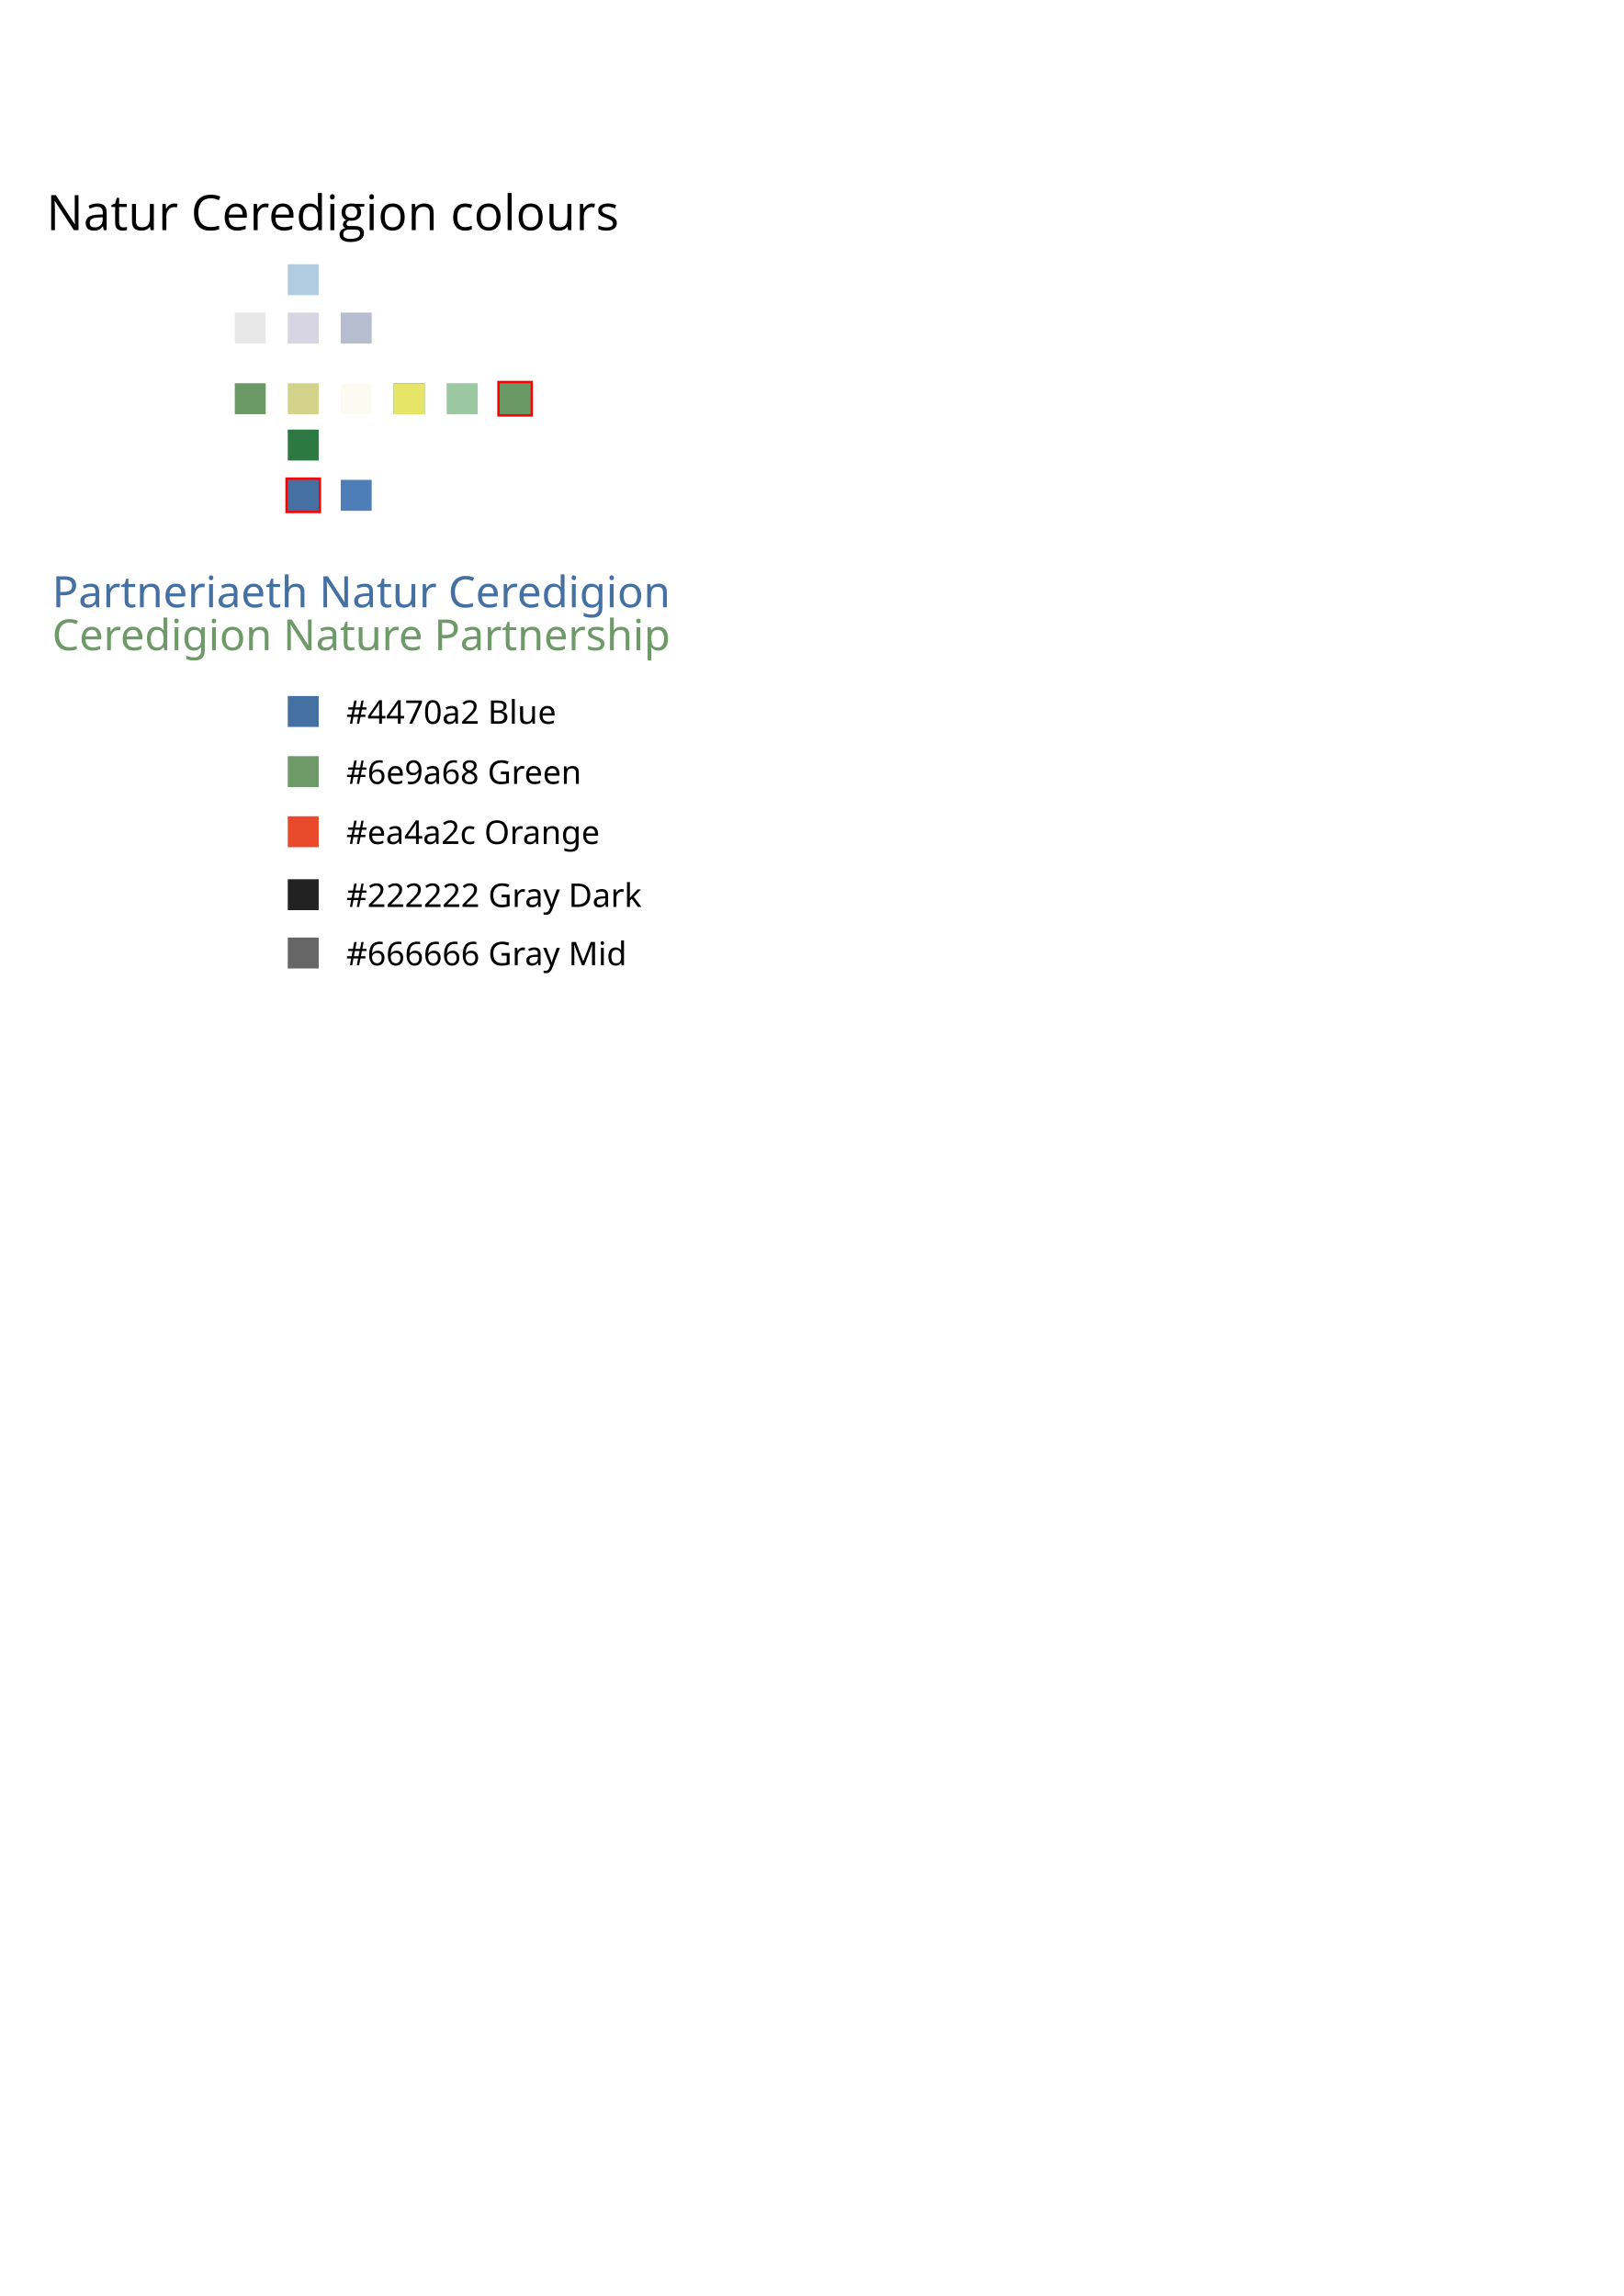
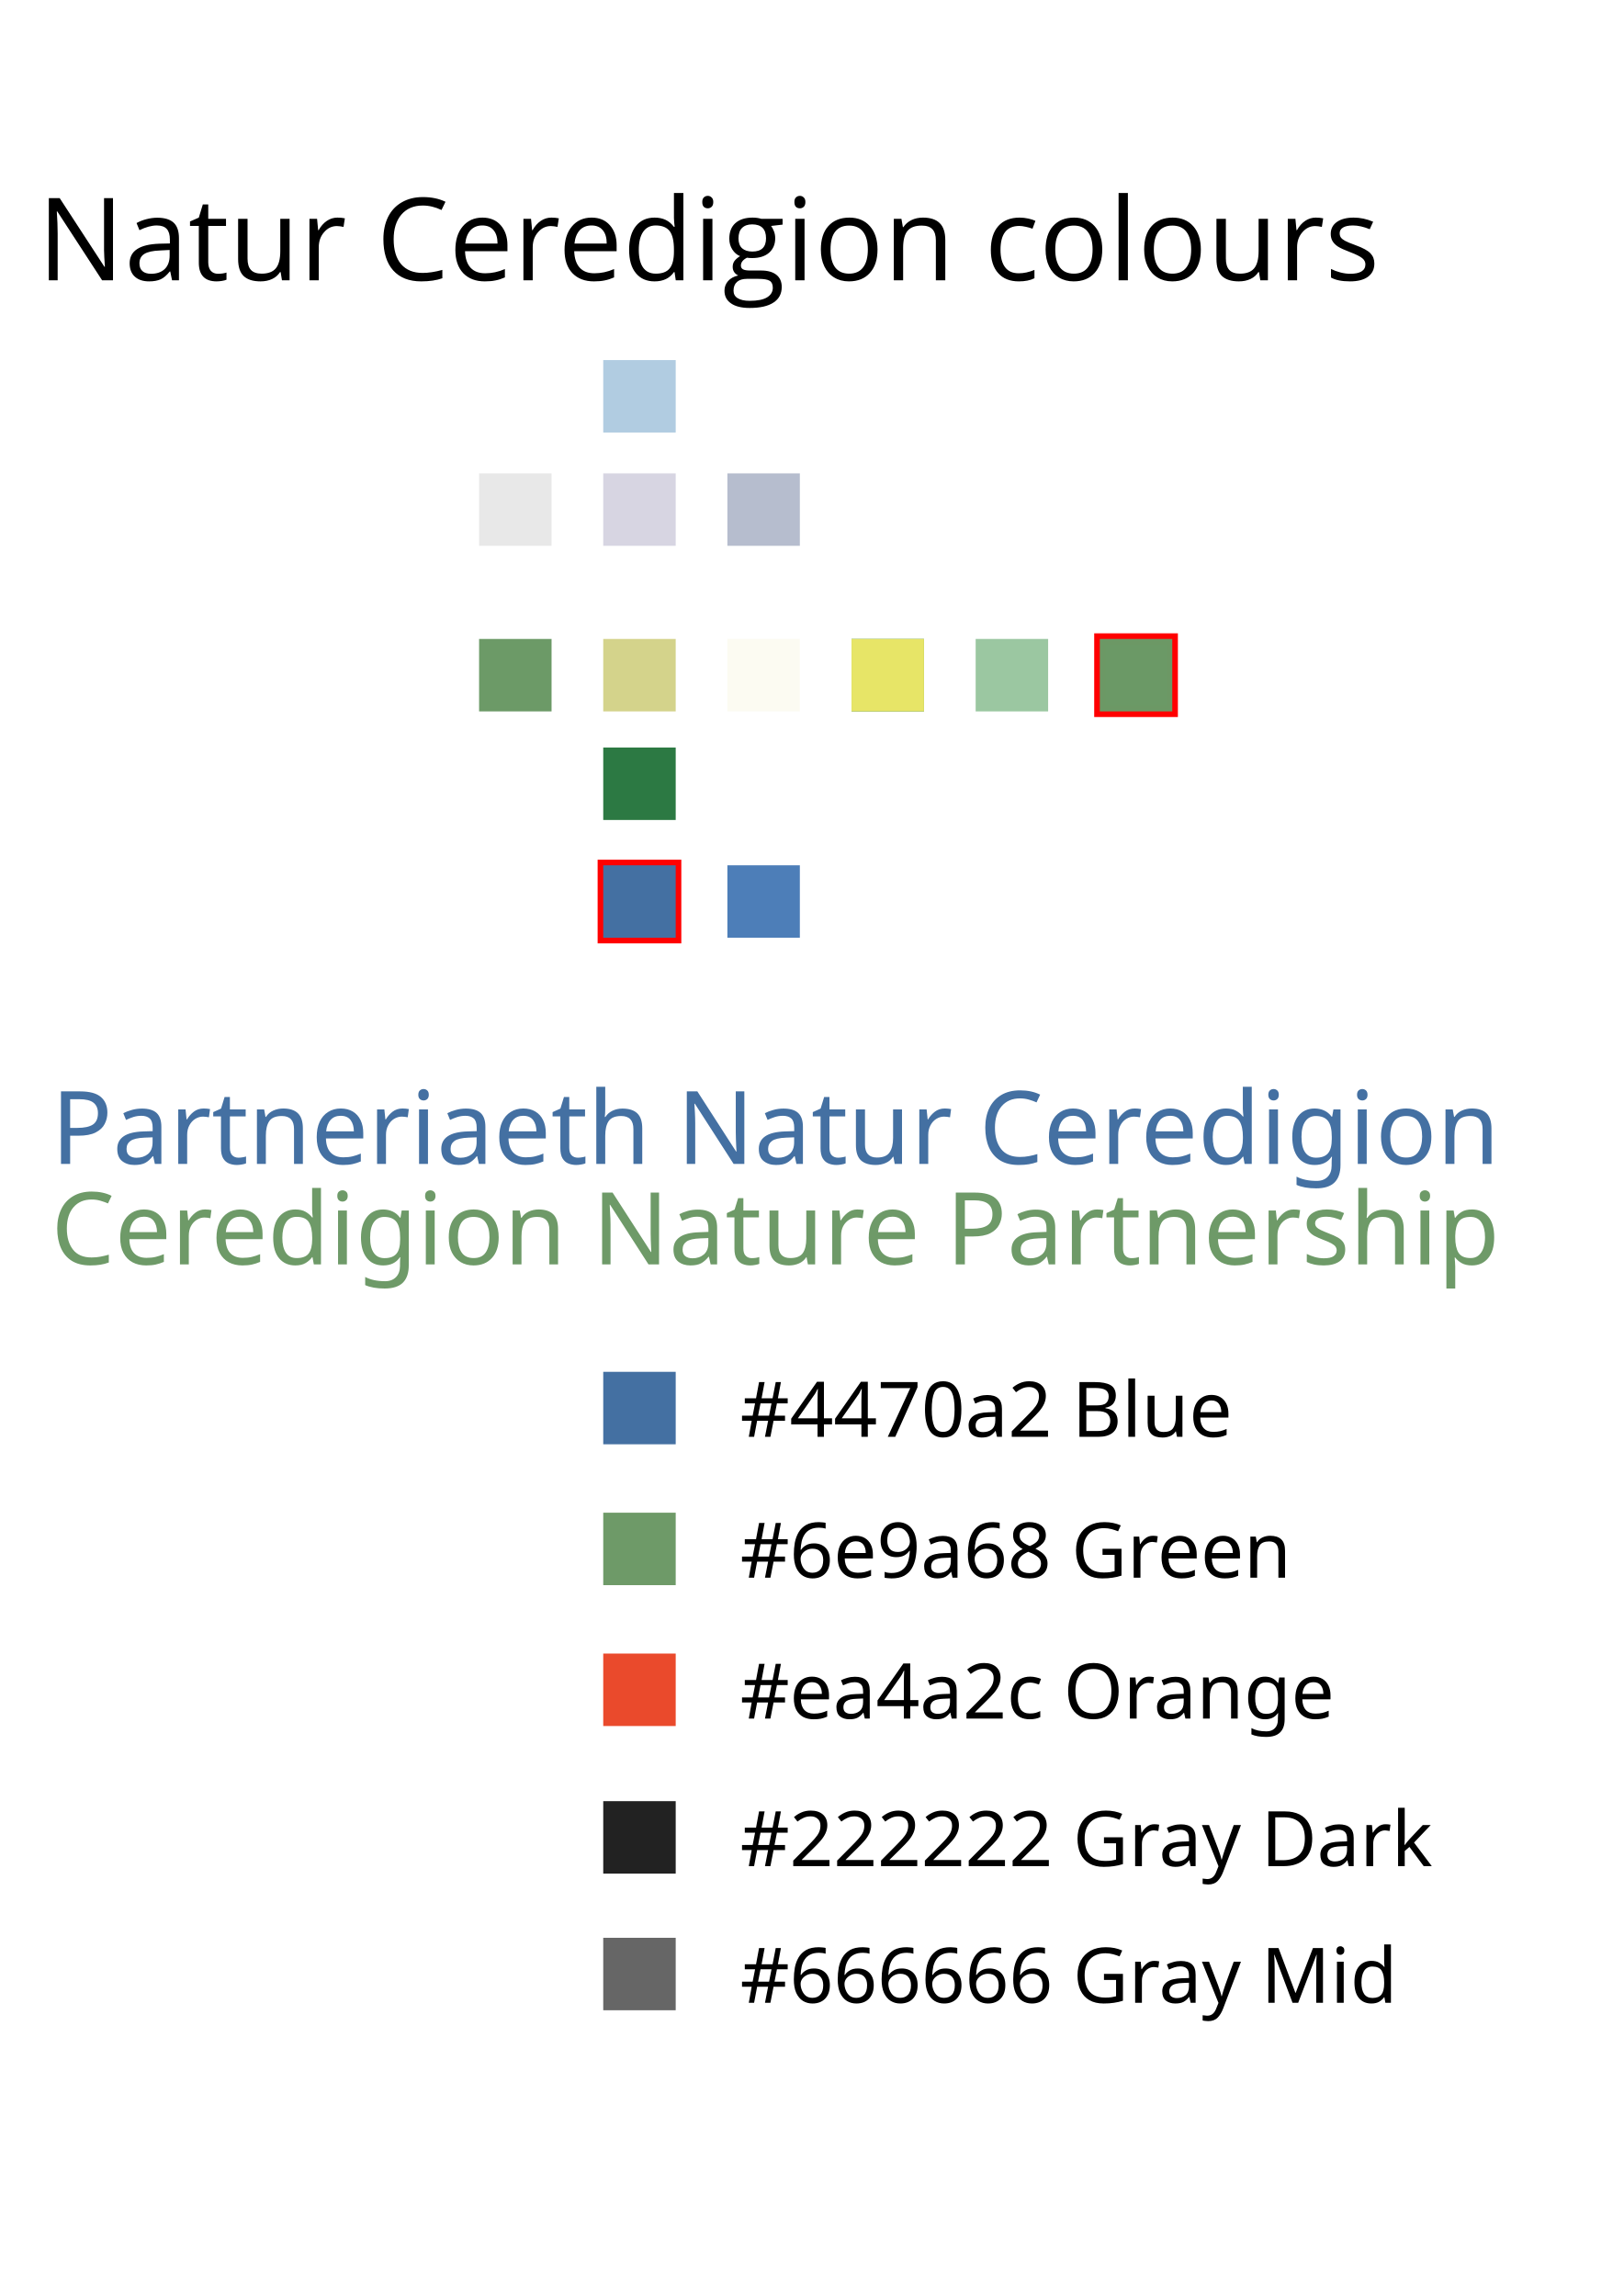
<svg xmlns="http://www.w3.org/2000/svg" width="210mm" height="297mm" viewBox="0 0 210 297" version="1.1" id="svg1" xml:space="preserve">
  <defs id="defs1" />
  <g id="layer1">
-     <rect style="display:inline;fill:#4470a2;fill-opacity:1;stroke-width:0.619;stroke-linecap:round;stroke-opacity:0.994;stroke:#ff0000" id="rect19" width="4" height="4" x="37.218" y="62.072" />
-     <rect style="display:inline;fill:#6b9966;fill-opacity:0.992;stroke-width:0.619;stroke-linecap:round;stroke-opacity:1;stroke:#ff0000" id="rect18" width="4" height="4" x="64.626" y="49.576" />
-     <rect style="display:inline;fill:#e8e8e8;fill-opacity:1;stroke-width:0.619;stroke-linecap:round;stroke-opacity:0.8" id="rect3" width="4" height="4" x="30.366" y="40.435" />
-     <rect style="display:inline;fill:#d7d5e2;fill-opacity:1;stroke-width:0.619;stroke-linecap:round;stroke-opacity:0.8" id="rect4" width="4" height="4" x="37.218" y="40.435" />
-     <rect style="display:inline;fill:#b6bdce;fill-opacity:1;stroke-width:0.619;stroke-linecap:round;stroke-opacity:0.8" id="rect5" width="4" height="4" x="44.07" y="40.435" />
-     <rect style="display:inline;fill:#b1cce1;fill-opacity:1;stroke-width:0.619;stroke-linecap:round;stroke-opacity:0.8" id="rect6" width="4" height="4" x="37.218" y="34.181" />
-     <rect style="display:inline;fill:#2c7943;fill-opacity:1;stroke-width:0.619;stroke-linecap:round;stroke-opacity:0.8" id="rect7" width="4" height="4" x="37.218" y="55.57" />
-     <rect style="display:inline;fill:#6b9966;fill-opacity:0.992;stroke-width:0.619;stroke-linecap:round;stroke-opacity:0.8" id="rect8" width="4" height="4" x="30.366" y="49.576" />
-     <rect style="display:inline;fill:#d4d38b;fill-opacity:1;stroke-width:0.619;stroke-linecap:round;stroke-opacity:0.8" id="rect9" width="4" height="4" x="37.218" y="49.576" />
-     <rect style="display:inline;fill:#fcfbf2;fill-opacity:1;stroke-width:0.619;stroke-linecap:round;stroke-opacity:0.8" id="rect10" width="4" height="4" x="44.07" y="49.576" />
-     <rect style="display:inline;fill:#2c7943;fill-opacity:1;stroke-width:0.619;stroke-linecap:round;stroke-opacity:0.8" id="rect11" width="4" height="4" x="50.922" y="49.576" />
-     <rect style="display:inline;fill:#e7e567;fill-opacity:1;stroke-width:0.619;stroke-linecap:round;stroke-opacity:0.8" id="rect12" width="4" height="4" x="50.922" y="49.576" />
-     <rect style="display:inline;fill:#9bc7a1;fill-opacity:1;stroke-width:0.619;stroke-linecap:round;stroke-opacity:0.8" id="rect13" width="4" height="4" x="57.774" y="49.576" />
-     <rect style="display:inline;fill:#6b9966;fill-opacity:0.992;stroke-width:0.619;stroke-linecap:round;stroke-opacity:0.8" id="rect14" width="4" height="4" x="64.626" y="49.576" />
-     <rect style="display:inline;fill:#4470a2;fill-opacity:1;stroke-width:0.619;stroke-linecap:round;stroke-opacity:0.8" id="rect15" width="4" height="4" x="37.218" y="62.072" />
-     <rect style="display:inline;fill:#4d7eb8;fill-opacity:1;stroke-width:0.619;stroke-linecap:round;stroke-opacity:0.8" id="rect16" width="4" height="4" x="44.07" y="62.072" />
-     <text xml:space="preserve" style="font-weight:bold;font-size:6.35px;line-height:1.25;font-family:'IBM Plex Sans';-inkscape-font-specification:'IBM Plex Sans Bold';text-align:center;text-anchor:middle;stroke-width:0.265" x="47.163" y="29.776" id="text1">
-       <tspan id="tspan1" style="font-style:normal;font-variant:normal;font-weight:normal;font-stretch:normal;font-size:6.35px;font-family:'Open Sans';-inkscape-font-specification:'Open Sans';stroke-width:0.265" x="47.163" y="29.776">Natur Ceredigion colours</tspan>
+     <rect style="display:inline;fill:#4470a2;fill-opacity:1;stroke:#ff0000;stroke-width:1.452;stroke-linecap:round;stroke-opacity:0.994" id="rect19" width="9.373" height="9.373" x="78.019" y="111.931" />
+     <rect style="display:inline;fill:#6b9966;fill-opacity:0.992;stroke:#ff0000;stroke-width:1.452;stroke-linecap:round;stroke-opacity:1" id="rect18" width="9.373" height="9.373" x="142.242" y="82.651" />
+     <rect style="display:inline;fill:#e8e8e8;fill-opacity:1;stroke-width:1.452;stroke-linecap:round;stroke-opacity:0.8" id="rect3" width="9.373" height="9.373" x="61.963" y="61.232" />
+     <rect style="display:inline;fill:#d7d5e2;fill-opacity:1;stroke-width:1.452;stroke-linecap:round;stroke-opacity:0.8" id="rect4" width="9.373" height="9.373" x="78.019" y="61.232" />
+     <rect style="display:inline;fill:#b6bdce;fill-opacity:1;stroke-width:1.452;stroke-linecap:round;stroke-opacity:0.8" id="rect5" width="9.373" height="9.373" x="94.075" y="61.232" />
+     <rect style="display:inline;fill:#b1cce1;fill-opacity:1;stroke-width:1.452;stroke-linecap:round;stroke-opacity:0.8" id="rect6" width="9.373" height="9.373" x="78.019" y="46.577" />
+     <rect style="display:inline;fill:#2c7943;fill-opacity:1;stroke-width:1.452;stroke-linecap:round;stroke-opacity:0.8" id="rect7" width="9.373" height="9.373" x="78.019" y="96.696" />
+     <rect style="display:inline;fill:#6b9966;fill-opacity:0.992;stroke-width:1.452;stroke-linecap:round;stroke-opacity:0.8" id="rect8" width="9.373" height="9.373" x="61.963" y="82.651" />
+     <rect style="display:inline;fill:#d4d38b;fill-opacity:1;stroke-width:1.452;stroke-linecap:round;stroke-opacity:0.8" id="rect9" width="9.373" height="9.373" x="78.019" y="82.651" />
+     <rect style="display:inline;fill:#fcfbf2;fill-opacity:1;stroke-width:1.452;stroke-linecap:round;stroke-opacity:0.8" id="rect10" width="9.373" height="9.373" x="94.075" y="82.651" />
+     <rect style="display:inline;fill:#2c7943;fill-opacity:1;stroke-width:1.452;stroke-linecap:round;stroke-opacity:0.8" id="rect11" width="9.373" height="9.373" x="110.13" y="82.651" />
+     <rect style="display:inline;fill:#e7e567;fill-opacity:1;stroke-width:1.452;stroke-linecap:round;stroke-opacity:0.8" id="rect12" width="9.373" height="9.373" x="110.13" y="82.651" />
+     <rect style="display:inline;fill:#9bc7a1;fill-opacity:1;stroke-width:1.452;stroke-linecap:round;stroke-opacity:0.8" id="rect13" width="9.373" height="9.373" x="126.186" y="82.651" />
+     <rect style="display:inline;fill:#6b9966;fill-opacity:0.992;stroke-width:1.452;stroke-linecap:round;stroke-opacity:0.8" id="rect14" width="9.373" height="9.373" x="142.242" y="82.651" />
+     <rect style="display:inline;fill:#4470a2;fill-opacity:1;stroke-width:1.452;stroke-linecap:round;stroke-opacity:0.8" id="rect15" width="9.373" height="9.373" x="78.019" y="111.931" />
+     <rect style="display:inline;fill:#4d7eb8;fill-opacity:1;stroke-width:1.452;stroke-linecap:round;stroke-opacity:0.8" id="rect16" width="9.373" height="9.373" x="94.075" y="111.931" />
+     <text xml:space="preserve" style="font-weight:bold;font-size:14.879px;line-height:1.25;font-family:'IBM Plex Sans';-inkscape-font-specification:'IBM Plex Sans Bold';text-align:center;text-anchor:middle;stroke-width:0.62" x="101.322" y="36.257" id="text1">
+       <tspan id="tspan1" style="font-style:normal;font-variant:normal;font-weight:normal;font-stretch:normal;font-size:14.879px;font-family:'Open Sans';-inkscape-font-specification:'Open Sans';stroke-width:0.62" x="101.322" y="36.257">Natur Ceredigion colours</tspan>
    </text>
-     <text xml:space="preserve" style="font-weight:bold;font-size:4.233px;line-height:1.25;font-family:'IBM Plex Sans';-inkscape-font-specification:'IBM Plex Sans Bold';text-align:center;text-anchor:middle;stroke-width:0.265" x="44.772" y="93.622" id="text1-0">
-       <tspan id="tspan1-36" style="font-style:normal;font-variant:normal;font-weight:normal;font-stretch:normal;font-size:4.233px;font-family:'Droid Sans Mono';-inkscape-font-specification:'Droid Sans Mono';text-align:start;text-anchor:start;stroke-width:0.265" x="44.772" y="93.622">#4470a2 Blue</tspan>
+     <text xml:space="preserve" style="font-weight:bold;font-size:9.92px;line-height:1.25;font-family:'IBM Plex Sans';-inkscape-font-specification:'IBM Plex Sans Bold';text-align:center;text-anchor:middle;stroke-width:0.62" x="95.72" y="185.859" id="text1-0">
+       <tspan id="tspan1-36" style="font-style:normal;font-variant:normal;font-weight:normal;font-stretch:normal;font-size:9.92px;font-family:'Droid Sans Mono';-inkscape-font-specification:'Droid Sans Mono';text-align:start;text-anchor:start;stroke-width:0.62" x="95.72" y="185.859">#4470a2 Blue</tspan>
    </text>
-     <g id="g2" transform="matrix(0.2604945,0,0,0.2604945,-10.00977,59.61948)">
+     <g id="g2" transform="matrix(0.6103904,0,0,0.6103904,-32.64459,106.185)">
      <text xml:space="preserve" style="font-weight:bold;font-size:21.536px;line-height:1.25;font-family:'IBM Plex Sans';-inkscape-font-specification:'IBM Plex Sans Bold';text-align:center;text-anchor:middle;fill:#4470a2;fill-opacity:1;stroke-width:0.538" x="64.312" y="72.701" id="text1-5">
        <tspan id="tspan1-3" style="font-style:normal;font-variant:normal;font-weight:normal;font-stretch:normal;font-family:Corben;-inkscape-font-specification:Corben;text-align:start;text-anchor:start;fill:#4470a2;fill-opacity:1;stroke-width:0.538" x="64.312" y="72.701" dx="0 -0.946 0 0 0 0 0 0 0 0 0 0 0 0 -0.631 0 0 0 0 0 0.473">Partneriaeth Natur Ceredigion</tspan>
      </text>
      <text xml:space="preserve" style="font-weight:bold;font-size:21.309px;line-height:1.25;font-family:'IBM Plex Sans';-inkscape-font-specification:'IBM Plex Sans Bold';text-align:center;letter-spacing:0px;text-anchor:middle;fill:#6e9a68;fill-opacity:1;stroke-width:0.533" x="64.316" y="93.99" id="text1-3">
        <tspan id="tspan1-5" style="font-style:normal;font-variant:normal;font-weight:normal;font-stretch:normal;font-family:Corben;-inkscape-font-specification:Corben;text-align:start;letter-spacing:0px;text-anchor:start;fill:#6e9a68;fill-opacity:1;stroke-width:0.533" x="64.316" y="93.99" dx="0 0.473 0 0 0 0 0 0 0 0 0 0 -0.631 0 0 0 0 0 0 -0.946 0 0 0 0 0 0 -0.268">Ceredigion Nature Partnership</tspan>
      </text>
    </g>
-     <rect style="display:inline;fill:#4470a2;fill-opacity:1;stroke-width:0.619;stroke-linecap:round;stroke-opacity:0.8" id="rect1" width="4" height="4" x="37.218" y="90.034" />
-     <rect style="display:inline;fill:#6e9a68;fill-opacity:1;stroke-width:0.619;stroke-linecap:round;stroke-opacity:0.8" id="rect2" width="4" height="4" x="37.218" y="97.811" />
-     <rect style="display:inline;fill:#ea4a2c;fill-opacity:1;stroke-width:0.619;stroke-linecap:round;stroke-opacity:0.8" id="rect17" width="4" height="4" x="37.218" y="105.587" />
-     <text xml:space="preserve" style="font-weight:bold;font-size:4.233px;line-height:1.25;font-family:'IBM Plex Sans';-inkscape-font-specification:'IBM Plex Sans Bold';text-align:center;text-anchor:middle;stroke-width:0.265" x="44.772" y="101.398" id="text17">
-       <tspan id="tspan17" style="font-style:normal;font-variant:normal;font-weight:normal;font-stretch:normal;font-size:4.233px;font-family:'Droid Sans Mono';-inkscape-font-specification:'Droid Sans Mono';text-align:start;text-anchor:start;stroke-width:0.265" x="44.772" y="101.398">#6e9a68 Green</tspan>
+     <rect style="display:inline;fill:#4470a2;fill-opacity:1;stroke-width:1.452;stroke-linecap:round;stroke-opacity:0.8" id="rect1" width="9.373" height="9.373" x="78.019" y="177.453" />
+     <rect style="display:inline;fill:#6e9a68;fill-opacity:1;stroke-width:1.452;stroke-linecap:round;stroke-opacity:0.8" id="rect2" width="9.373" height="9.373" x="78.019" y="195.675" />
+     <rect style="display:inline;fill:#ea4a2c;fill-opacity:1;stroke-width:1.452;stroke-linecap:round;stroke-opacity:0.8" id="rect17" width="9.373" height="9.373" x="78.019" y="213.897" />
+     <text xml:space="preserve" style="font-weight:bold;font-size:9.92px;line-height:1.25;font-family:'IBM Plex Sans';-inkscape-font-specification:'IBM Plex Sans Bold';text-align:center;text-anchor:middle;stroke-width:0.62" x="95.72" y="204.081" id="text17">
+       <tspan id="tspan17" style="font-style:normal;font-variant:normal;font-weight:normal;font-stretch:normal;font-size:9.92px;font-family:'Droid Sans Mono';-inkscape-font-specification:'Droid Sans Mono';text-align:start;text-anchor:start;stroke-width:0.62" x="95.72" y="204.081">#6e9a68 Green</tspan>
    </text>
-     <text xml:space="preserve" style="font-weight:bold;font-size:4.233px;line-height:1.25;font-family:'IBM Plex Sans';-inkscape-font-specification:'IBM Plex Sans Bold';text-align:center;text-anchor:middle;stroke-width:0.265" x="44.772" y="109.175" id="text18">
-       <tspan id="tspan18" style="font-style:normal;font-variant:normal;font-weight:normal;font-stretch:normal;font-size:4.233px;font-family:'Droid Sans Mono';-inkscape-font-specification:'Droid Sans Mono';text-align:start;text-anchor:start;stroke-width:0.265" x="44.772" y="109.175">#ea4a2c Orange</tspan>
+     <text xml:space="preserve" style="font-weight:bold;font-size:9.92px;line-height:1.25;font-family:'IBM Plex Sans';-inkscape-font-specification:'IBM Plex Sans Bold';text-align:center;text-anchor:middle;stroke-width:0.62" x="95.72" y="222.303" id="text18">
+       <tspan id="tspan18" style="font-style:normal;font-variant:normal;font-weight:normal;font-stretch:normal;font-size:9.92px;font-family:'Droid Sans Mono';-inkscape-font-specification:'Droid Sans Mono';text-align:start;text-anchor:start;stroke-width:0.62" x="95.72" y="222.303">#ea4a2c Orange</tspan>
    </text>
-     <rect style="display:inline;fill:#222222;fill-opacity:1;stroke-width:0.619;stroke-linecap:round;stroke-opacity:0.8" id="rect20" width="4" height="4" x="37.218" y="113.735" />
-     <text xml:space="preserve" style="font-weight:bold;font-size:4.233px;line-height:1.25;font-family:'IBM Plex Sans';-inkscape-font-specification:'IBM Plex Sans Bold';text-align:center;text-anchor:middle;stroke-width:0.265" x="44.772" y="117.323" id="text20">
-       <tspan id="tspan20" style="font-style:normal;font-variant:normal;font-weight:normal;font-stretch:normal;font-size:4.233px;font-family:'Droid Sans Mono';-inkscape-font-specification:'Droid Sans Mono';text-align:start;text-anchor:start;stroke-width:0.265" x="44.772" y="117.323">#222222 Gray Dark</tspan>
+     <rect style="display:inline;fill:#222222;fill-opacity:1;stroke-width:1.452;stroke-linecap:round;stroke-opacity:0.8" id="rect20" width="9.373" height="9.373" x="78.019" y="232.989" />
+     <text xml:space="preserve" style="font-weight:bold;font-size:9.92px;line-height:1.25;font-family:'IBM Plex Sans';-inkscape-font-specification:'IBM Plex Sans Bold';text-align:center;text-anchor:middle;stroke-width:0.62" x="95.72" y="241.395" id="text20">
+       <tspan id="tspan20" style="font-style:normal;font-variant:normal;font-weight:normal;font-stretch:normal;font-size:9.92px;font-family:'Droid Sans Mono';-inkscape-font-specification:'Droid Sans Mono';text-align:start;text-anchor:start;stroke-width:0.62" x="95.72" y="241.395">#222222 Gray Dark</tspan>
    </text>
-     <rect style="display:inline;fill:#666666;fill-opacity:1;stroke-width:0.619;stroke-linecap:round;stroke-opacity:0.8" id="rect21" width="4" height="4" x="37.218" y="121.278" />
-     <text xml:space="preserve" style="font-weight:bold;font-size:4.233px;line-height:1.25;font-family:'IBM Plex Sans';-inkscape-font-specification:'IBM Plex Sans Bold';text-align:center;text-anchor:middle;stroke-width:0.265" x="44.772" y="124.866" id="text21">
-       <tspan id="tspan21" style="font-style:normal;font-variant:normal;font-weight:normal;font-stretch:normal;font-size:4.233px;font-family:'Droid Sans Mono';-inkscape-font-specification:'Droid Sans Mono';text-align:start;text-anchor:start;stroke-width:0.265" x="44.772" y="124.866">#666666 Gray Mid</tspan>
+     <rect style="display:inline;fill:#666666;fill-opacity:1;stroke-width:1.452;stroke-linecap:round;stroke-opacity:0.8" id="rect21" width="9.373" height="9.373" x="78.019" y="250.664" />
+     <text xml:space="preserve" style="font-weight:bold;font-size:9.92px;line-height:1.25;font-family:'IBM Plex Sans';-inkscape-font-specification:'IBM Plex Sans Bold';text-align:center;text-anchor:middle;stroke-width:0.62" x="95.72" y="259.07" id="text21">
+       <tspan id="tspan21" style="font-style:normal;font-variant:normal;font-weight:normal;font-stretch:normal;font-size:9.92px;font-family:'Droid Sans Mono';-inkscape-font-specification:'Droid Sans Mono';text-align:start;text-anchor:start;stroke-width:0.62" x="95.72" y="259.07">#666666 Gray Mid</tspan>
    </text>
  </g>
</svg>
